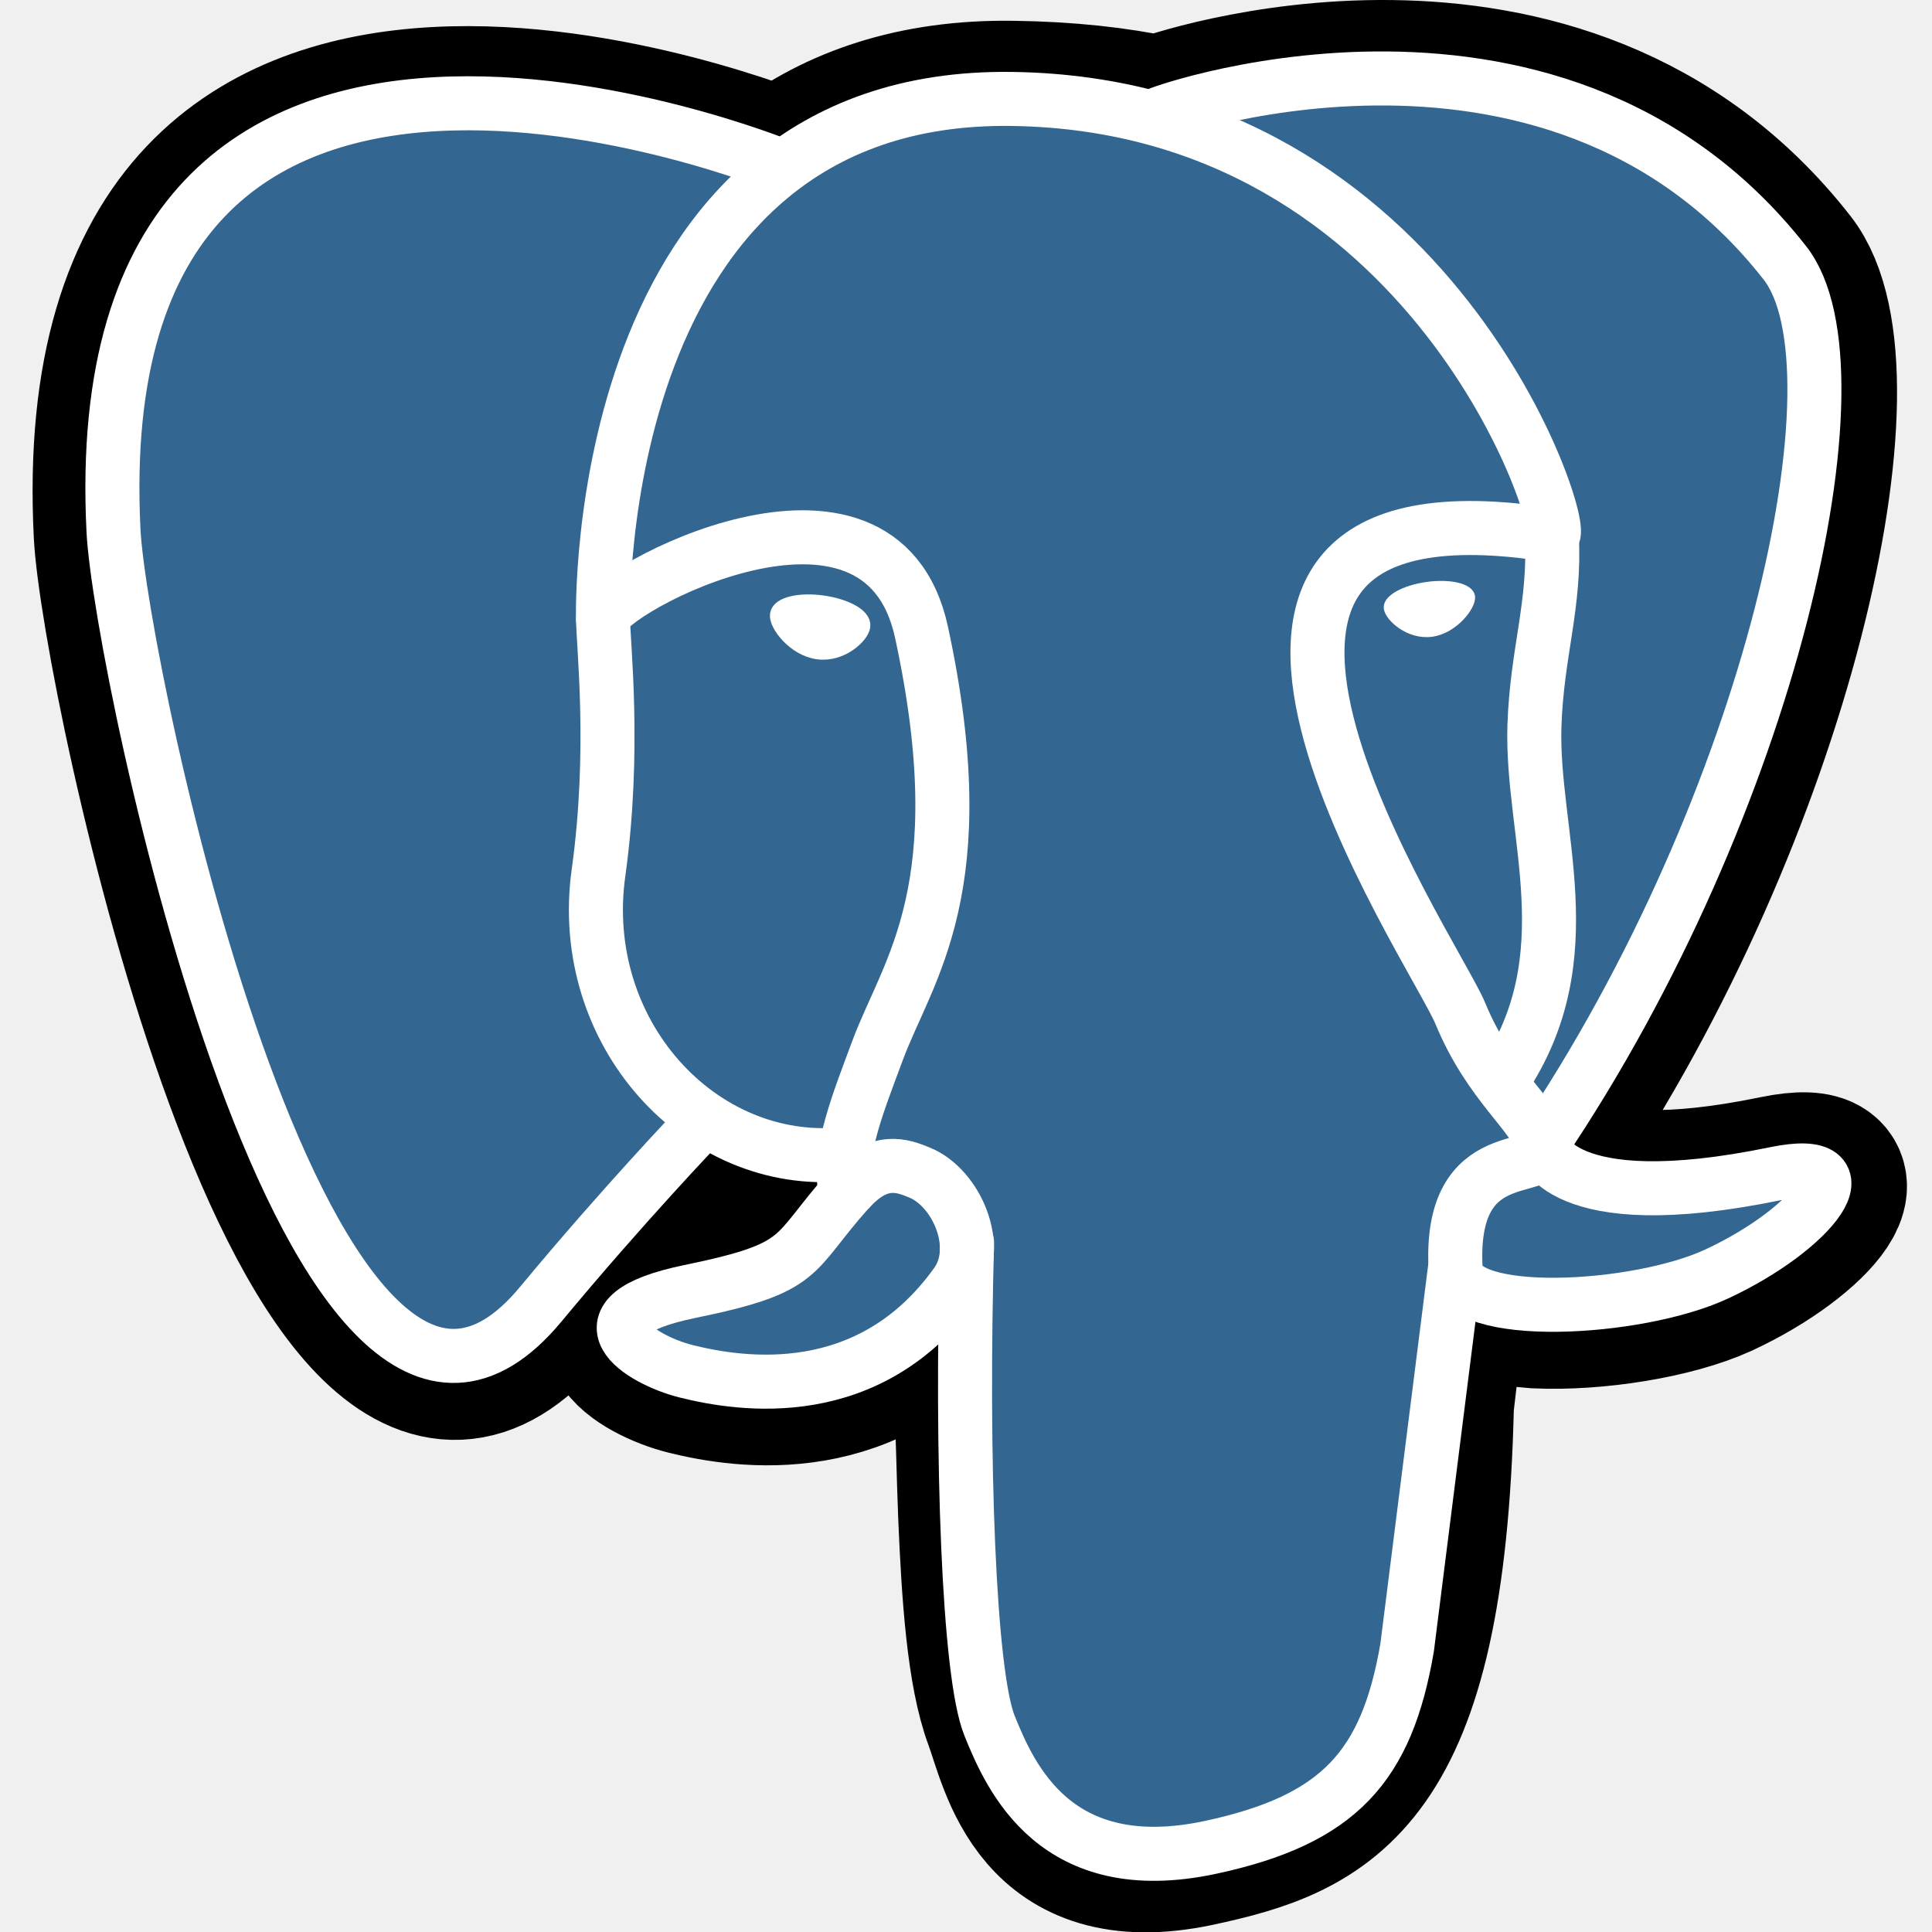
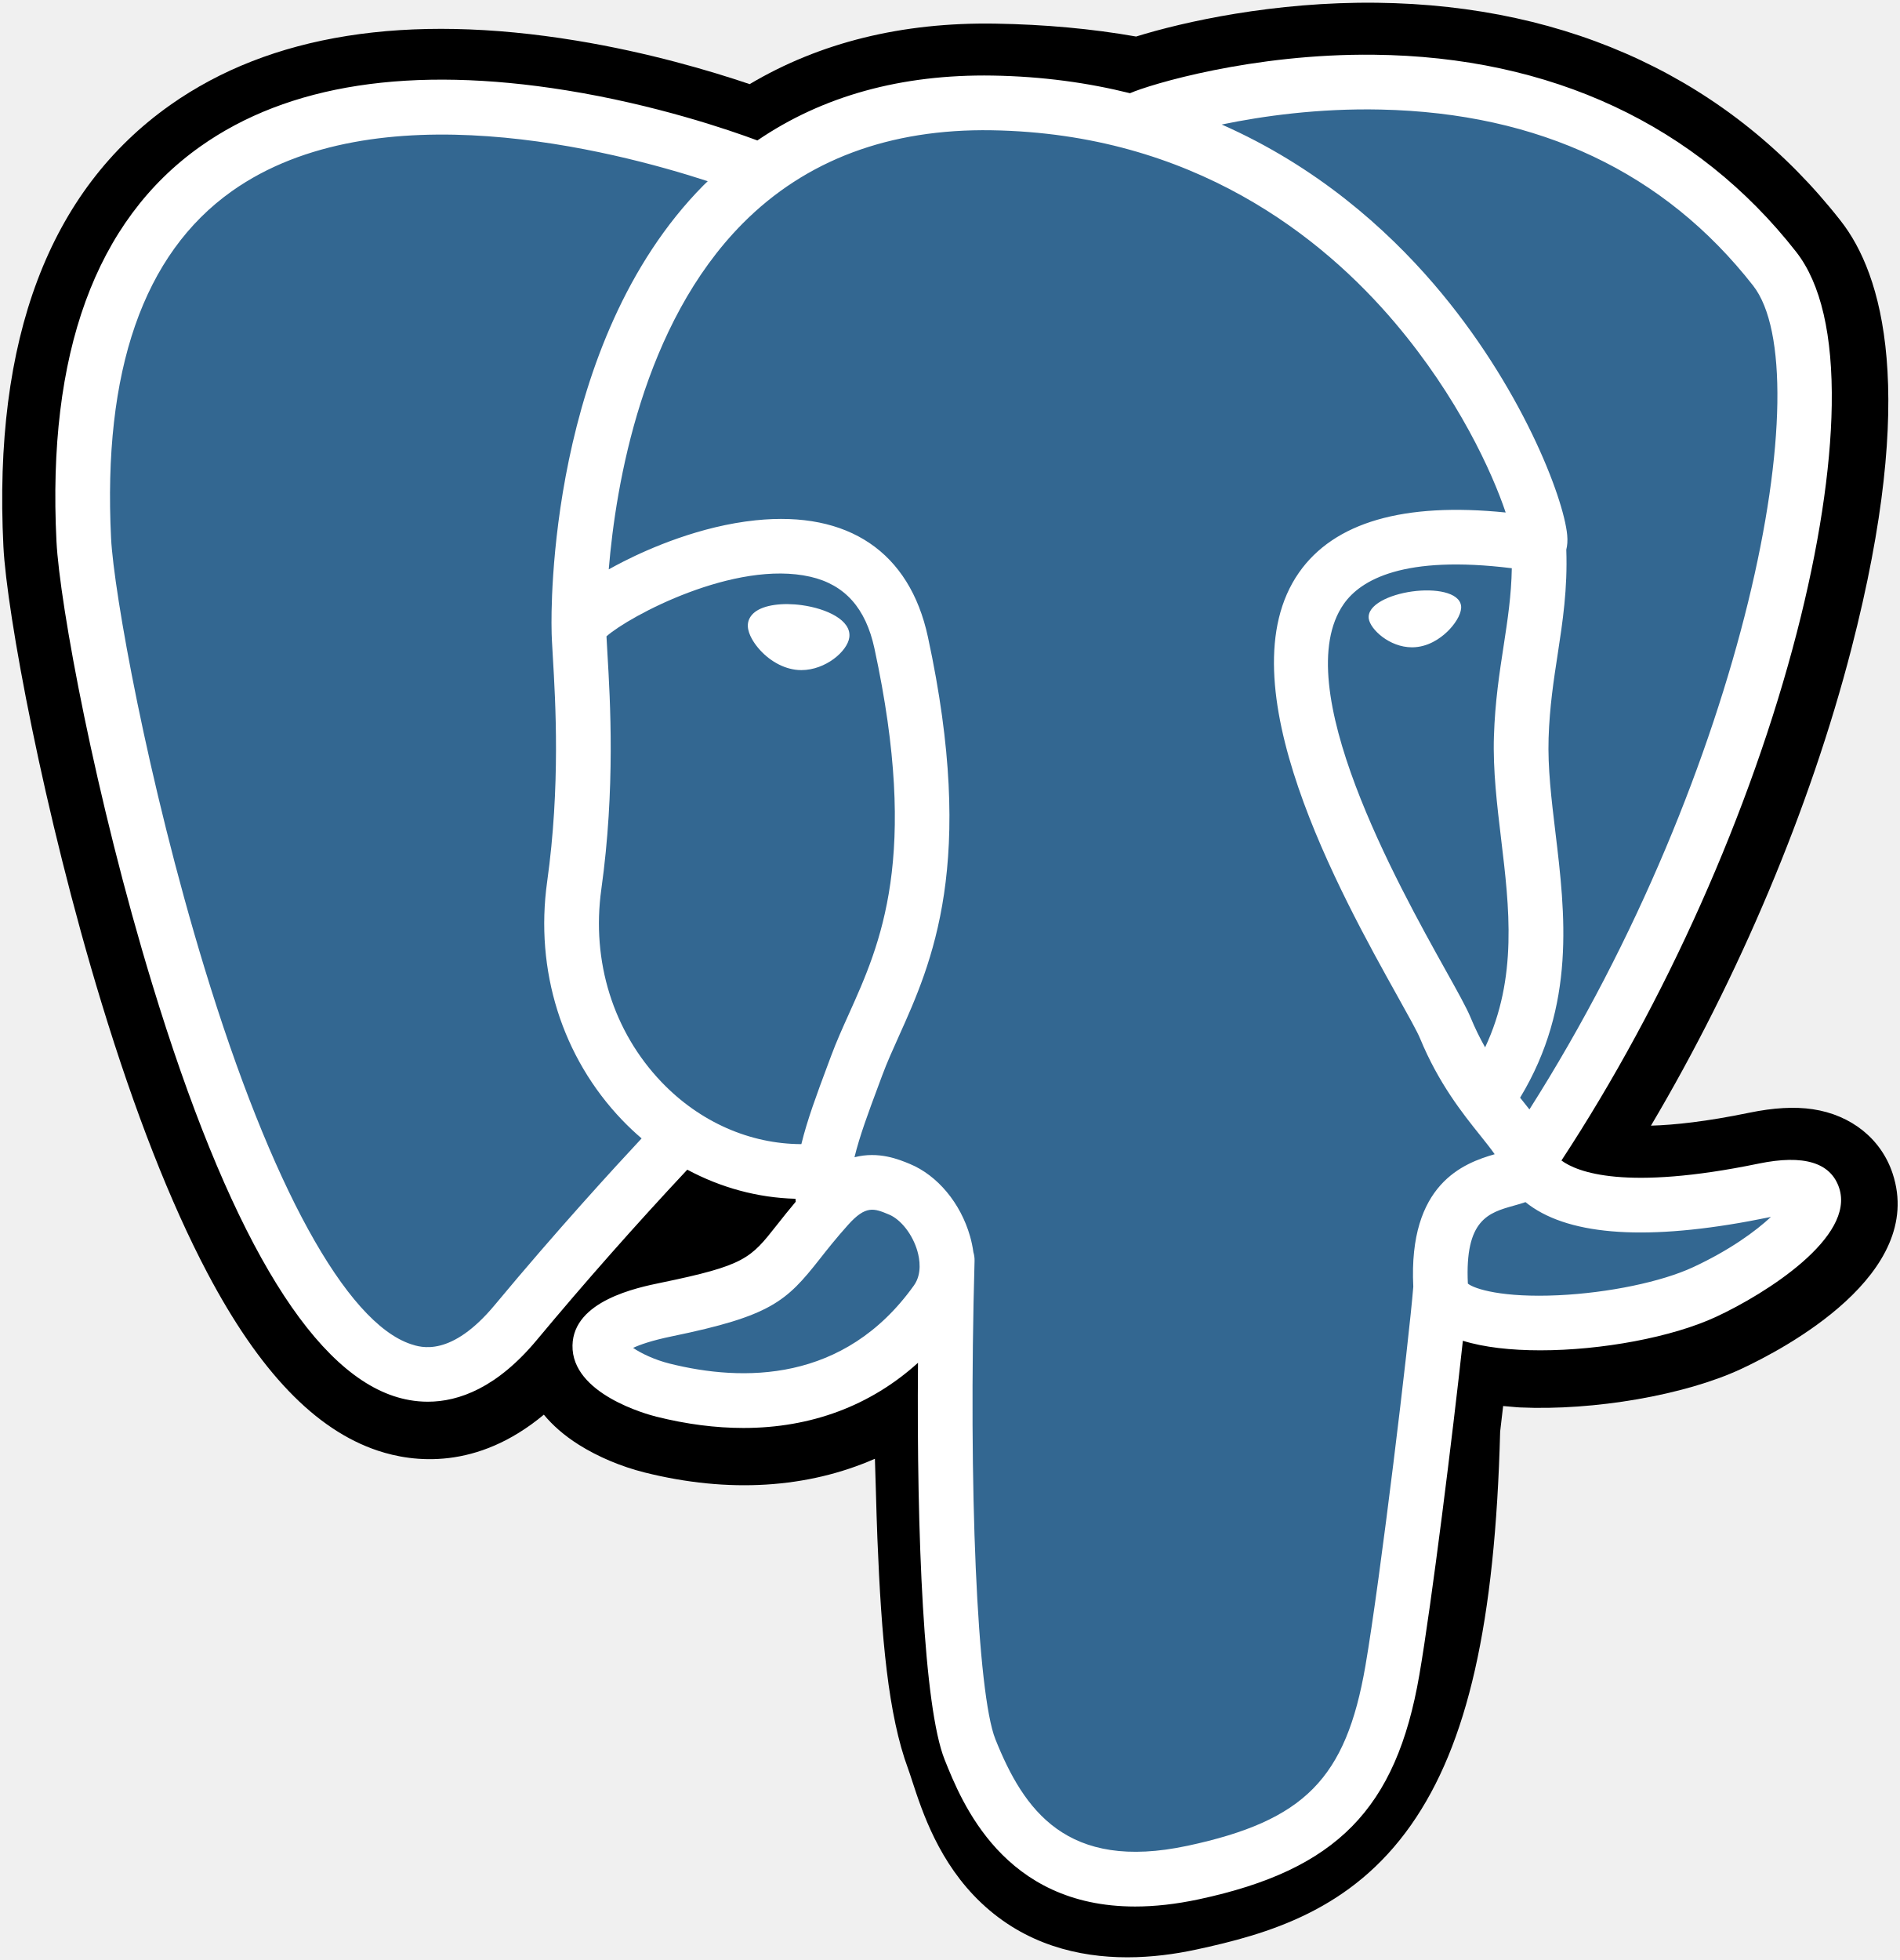
- <svg xmlns="http://www.w3.org/2000/svg" height="64" viewBox="0 0 25.6 25.6" width="64">
-   <style>.B{stroke-linecap:round}.C{stroke-linejoin:round}.D{stroke-linejoin:miter}.E{stroke-width:.716}</style>
-   <g fill="none" stroke="#fff">
-     <path d="M18.983 18.636c.163-1.357.114-1.555 1.124-1.336l.257.023c.777.035 1.793-.125 2.4-.402 1.285-.596 2.047-1.592.78-1.33-2.89.596-3.1-.383-3.1-.383 3.053-4.53 4.33-10.28 3.227-11.687-3.004-3.84-8.205-2.024-8.292-1.976l-.028.005c-.57-.12-1.2-.19-1.93-.2-1.308-.02-2.3.343-3.054.914 0 0-9.277-3.822-8.846 4.807.092 1.836 2.63 13.9 5.66 10.25C8.29 15.987 9.36 14.86 9.36 14.86c.53.353 1.167.533 1.834.468l.052-.044a2.01 2.01 0 0 0 .021.518c-.78.872-.55 1.025-2.11 1.346-1.578.325-.65.904-.046 1.056.734.184 2.432.444 3.58-1.162l-.046.183c.306.245.285 1.76.33 2.842s.116 2.093.337 2.688.48 2.13 2.53 1.7c1.713-.367 3.023-.896 3.143-5.81" fill="#000" stroke="#000" stroke-linecap="butt" stroke-width="2.149" class="D" />
-     <path d="M23.535 15.6c-2.89.596-3.1-.383-3.1-.383 3.053-4.53 4.33-10.28 3.228-11.687-3.004-3.84-8.205-2.023-8.292-1.976l-.028.005a10.31 10.31 0 0 0-1.929-.201c-1.308-.02-2.3.343-3.054.914 0 0-9.278-3.822-8.846 4.807.092 1.836 2.63 13.9 5.66 10.25C8.29 15.987 9.36 14.86 9.36 14.86c.53.353 1.167.533 1.834.468l.052-.044a2.02 2.02 0 0 0 .021.518c-.78.872-.55 1.025-2.11 1.346-1.578.325-.65.904-.046 1.056.734.184 2.432.444 3.58-1.162l-.046.183c.306.245.52 1.593.484 2.815s-.06 2.06.18 2.716.48 2.13 2.53 1.7c1.713-.367 2.6-1.32 2.725-2.906.088-1.128.286-.962.3-1.97l.16-.478c.183-1.53.03-2.023 1.085-1.793l.257.023c.777.035 1.794-.125 2.39-.402 1.285-.596 2.047-1.592.78-1.33z" fill="#336791" stroke="none" />
-     <g class="E">
-       <g class="B">
-         <path d="M12.814 16.467c-.08 2.846.02 5.712.298 6.4s.875 2.05 2.926 1.612c1.713-.367 2.337-1.078 2.607-2.647l.633-5.017M10.356 2.2S1.072-1.596 1.504 7.033c.092 1.836 2.63 13.9 5.66 10.25C8.27 15.95 9.27 14.907 9.27 14.907m6.1-13.4c-.32.1 5.164-2.005 8.282 1.978 1.1 1.407-.175 7.157-3.228 11.687" class="C" />
-         <path d="M20.425 15.17s.2.98 3.1.382c1.267-.262.504.734-.78 1.33-1.054.49-3.418.615-3.457-.06-.1-1.745 1.244-1.215 1.147-1.652-.088-.394-.69-.78-1.086-1.744-.347-.84-4.76-7.29 1.224-6.333.22-.045-1.56-5.7-7.16-5.782S7.99 8.196 7.99 8.196" stroke-linejoin="bevel" />
-       </g>
-       <g class="C">
-         <path d="M11.247 15.768c-.78.872-.55 1.025-2.11 1.346-1.578.325-.65.904-.046 1.056.734.184 2.432.444 3.58-1.163.35-.49-.002-1.27-.482-1.468-.232-.096-.542-.216-.94.23z" />
-         <path d="M11.196 15.753c-.08-.513.168-1.122.433-1.836.398-1.07 1.316-2.14.582-5.537-.547-2.53-4.22-.527-4.22-.184s.166 1.74-.06 3.365c-.297 2.122 1.35 3.916 3.246 3.733" class="B" />
-       </g>
-     </g>
-     <g fill="#fff" class="D">
-       <path d="M10.322 8.145c-.017.117.215.43.516.472s.558-.202.575-.32-.215-.246-.516-.288-.56.02-.575.136z" stroke-width=".239" />
-       <path d="M19.486 7.906c.016.117-.215.43-.516.472s-.56-.202-.575-.32.215-.246.516-.288.56.02.575.136z" stroke-width=".119" />
-     </g>
-     <path d="M20.562 7.095c.05.92-.198 1.545-.23 2.524-.046 1.422.678 3.05-.413 4.68" class="B C E" />
-   </g>
+ <svg xmlns="http://www.w3.org/2000/svg" width="2424" height="2500" viewBox="0 0 256 264" preserveAspectRatio="xMinYMin meet">
+   <path d="M255.008 158.086c-1.535-4.649-5.556-7.887-10.756-8.664-2.452-.366-5.26-.21-8.583.475-5.792 1.195-10.089 1.65-13.225 1.738 11.837-19.985 21.462-42.775 27.003-64.228 8.96-34.689 4.172-50.492-1.423-57.64C233.217 10.847 211.614.683 185.552.372c-13.903-.17-26.108 2.575-32.475 4.549-5.928-1.046-12.302-1.63-18.99-1.738-12.537-.2-23.614 2.533-33.079 8.15-5.24-1.772-13.65-4.27-23.362-5.864-22.842-3.75-41.252-.828-54.718 8.685C6.622 25.672-.937 45.684.461 73.634c.444 8.874 5.408 35.874 13.224 61.48 4.492 14.718 9.282 26.94 14.237 36.33 7.027 13.315 14.546 21.156 22.987 23.972 4.731 1.576 13.327 2.68 22.368-4.85 1.146 1.388 2.675 2.767 4.704 4.048 2.577 1.625 5.728 2.953 8.875 3.74 11.341 2.835 21.964 2.126 31.027-1.848.056 1.612.099 3.152.135 4.482.06 2.157.12 4.272.199 6.25.537 13.374 1.447 23.773 4.143 31.049.148.4.347 1.01.557 1.657 1.345 4.118 3.594 11.012 9.316 16.411 5.925 5.593 13.092 7.308 19.656 7.308 3.292 0 6.433-.432 9.188-1.022 9.82-2.105 20.973-5.311 29.041-16.799 7.628-10.86 11.336-27.217 12.007-52.99.087-.729.167-1.425.244-2.088l.16-1.362 1.797.158.463.031c10.002.456 22.232-1.665 29.743-5.154 5.935-2.754 24.954-12.795 20.476-26.351" />
+   <path d="M237.906 160.722c-29.74 6.135-31.785-3.934-31.785-3.934 31.4-46.593 44.527-105.736 33.2-120.211-30.904-39.485-84.399-20.811-85.292-20.327l-.287.052c-5.876-1.22-12.451-1.946-19.842-2.067-13.456-.22-23.664 3.528-31.41 9.402 0 0-95.43-39.314-90.991 49.444.944 18.882 27.064 142.873 58.218 105.422 11.387-13.695 22.39-25.274 22.39-25.274 5.464 3.63 12.006 5.482 18.864 4.817l.533-.452c-.166 1.7-.09 3.363.213 5.332-8.026 8.967-5.667 10.541-21.711 13.844-16.235 3.346-6.698 9.302-.471 10.86 7.549 1.887 25.013 4.561 36.813-11.958l-.47 1.885c3.144 2.519 5.352 16.383 4.982 28.952-.37 12.568-.617 21.197 1.86 27.937 2.479 6.74 4.948 21.905 26.04 17.386 17.623-3.777 26.756-13.564 28.027-29.89.901-11.606 2.942-9.89 3.07-20.267l1.637-4.912c1.887-15.733.3-20.809 11.157-18.448l2.64.232c7.99.363 18.45-1.286 24.589-4.139 13.218-6.134 21.058-16.377 8.024-13.686h.002" fill="#336791" />
+   <path d="M108.076 81.525c-2.68-.373-5.107-.028-6.335.902-.69.523-.904 1.129-.962 1.546-.154 1.105.62 2.327 1.096 2.957 1.346 1.784 3.312 3.01 5.258 3.28.282.04.563.058.842.058 3.245 0 6.196-2.527 6.456-4.392.325-2.336-3.066-3.893-6.355-4.35M196.86 81.599c-.256-1.831-3.514-2.353-6.606-1.923-3.088.43-6.082 1.824-5.832 3.659.2 1.427 2.777 3.863 5.827 3.863.258 0 .518-.017.78-.054 2.036-.282 3.53-1.575 4.24-2.32 1.08-1.136 1.706-2.402 1.591-3.225" fill="#FFF" />
+   <path d="M247.802 160.025c-1.134-3.429-4.784-4.532-10.848-3.28-18.005 3.716-24.453 1.142-26.57-.417 13.995-21.32 25.508-47.092 31.719-71.137 2.942-11.39 4.567-21.968 4.7-30.59.147-9.463-1.465-16.417-4.789-20.665-13.402-17.125-33.072-26.311-56.882-26.563-16.369-.184-30.199 4.005-32.88 5.183-5.646-1.404-11.801-2.266-18.502-2.376-12.288-.199-22.91 2.743-31.704 8.74-3.82-1.422-13.692-4.811-25.765-6.756-20.872-3.36-37.458-.814-49.294 7.571-14.123 10.006-20.643 27.892-19.38 53.16.425 8.501 5.269 34.653 12.913 59.698 10.062 32.964 21 51.625 32.508 55.464 1.347.449 2.9.763 4.613.763 4.198 0 9.345-1.892 14.7-8.33a529.832 529.832 0 0 1 20.261-22.926c4.524 2.428 9.494 3.784 14.577 3.92.01.133.023.266.035.398a117.66 117.66 0 0 0-2.57 3.175c-3.522 4.471-4.255 5.402-15.592 7.736-3.225.666-11.79 2.431-11.916 8.435-.136 6.56 10.125 9.315 11.294 9.607 4.074 1.02 7.999 1.523 11.742 1.523 9.103 0 17.114-2.992 23.516-8.781-.197 23.386.778 46.43 3.586 53.451 2.3 5.748 7.918 19.795 25.664 19.794 2.604 0 5.47-.303 8.623-.979 18.521-3.97 26.564-12.156 29.675-30.203 1.665-9.645 4.522-32.676 5.866-45.03 2.836.885 6.487 1.29 10.434 1.289 8.232 0 17.731-1.749 23.688-4.514 6.692-3.108 18.768-10.734 16.578-17.36zm-44.106-83.48c-.061 3.647-.563 6.958-1.095 10.414-.573 3.717-1.165 7.56-1.314 12.225-.147 4.54.42 9.26.968 13.825 1.108 9.22 2.245 18.712-2.156 28.078a36.508 36.508 0 0 1-1.95-4.009c-.547-1.326-1.735-3.456-3.38-6.404-6.399-11.476-21.384-38.35-13.713-49.316 2.285-3.264 8.084-6.62 22.64-4.813zm-17.644-61.787c21.334.471 38.21 8.452 50.158 23.72 9.164 11.711-.927 64.998-30.14 110.969a171.33 171.33 0 0 0-.886-1.117l-.37-.462c7.549-12.467 6.073-24.802 4.759-35.738-.54-4.488-1.05-8.727-.92-12.709.134-4.22.692-7.84 1.232-11.34.663-4.313 1.338-8.776 1.152-14.037.139-.552.195-1.204.122-1.978-.475-5.045-6.235-20.144-17.975-33.81-6.422-7.475-15.787-15.84-28.574-21.482 5.5-1.14 13.021-2.203 21.442-2.016zM66.674 175.778c-5.9 7.094-9.974 5.734-11.314 5.288-8.73-2.912-18.86-21.364-27.791-50.624-7.728-25.318-12.244-50.777-12.602-57.916-1.128-22.578 4.345-38.313 16.268-46.769 19.404-13.76 51.306-5.524 64.125-1.347-.184.182-.376.352-.558.537-21.036 21.244-20.537 57.54-20.485 59.759-.002.856.07 2.068.168 3.735.362 6.105 1.036 17.467-.764 30.334-1.672 11.957 2.014 23.66 10.111 32.109a36.275 36.275 0 0 0 2.617 2.468c-3.604 3.86-11.437 12.396-19.775 22.426zm22.479-29.993c-6.526-6.81-9.49-16.282-8.133-25.99 1.9-13.592 1.199-25.43.822-31.79-.053-.89-.1-1.67-.127-2.285 3.073-2.725 17.314-10.355 27.47-8.028 4.634 1.061 7.458 4.217 8.632 9.645 6.076 28.103.804 39.816-3.432 49.229-.873 1.939-1.698 3.772-2.402 5.668l-.546 1.466c-1.382 3.706-2.668 7.152-3.465 10.424-6.938-.02-13.687-2.984-18.819-8.34zm1.065 37.9c-2.026-.506-3.848-1.385-4.917-2.114.893-.42 2.482-.992 5.238-1.56 13.337-2.745 15.397-4.683 19.895-10.394 1.031-1.31 2.2-2.794 3.819-4.602l.002-.002c2.411-2.7 3.514-2.242 5.514-1.412 1.621.67 3.2 2.702 3.84 4.938.303 1.056.643 3.06-.47 4.62-9.396 13.156-23.088 12.987-32.921 10.526zm69.799 64.952c-16.316 3.496-22.093-4.829-25.9-14.346-2.457-6.144-3.665-33.85-2.808-64.447.011-.407-.047-.8-.159-1.17a15.444 15.444 0 0 0-.456-2.162c-1.274-4.452-4.379-8.176-8.104-9.72-1.48-.613-4.196-1.738-7.46-.903.696-2.868 1.903-6.107 3.212-9.614l.549-1.475c.618-1.663 1.394-3.386 2.214-5.21 4.433-9.848 10.504-23.337 3.915-53.81-2.468-11.414-10.71-16.988-23.204-15.693-7.49.775-14.343 3.797-17.761 5.53-.735.372-1.407.732-2.035 1.082.954-11.5 4.558-32.992 18.04-46.59 8.489-8.56 19.794-12.788 33.568-12.56 27.14.444 44.544 14.372 54.366 25.979 8.464 10.001 13.047 20.076 14.876 25.51-13.755-1.399-23.11 1.316-27.852 8.096-10.317 14.748 5.644 43.372 13.315 57.129 1.407 2.521 2.621 4.7 3.003 5.626 2.498 6.054 5.732 10.096 8.093 13.046.724.904 1.426 1.781 1.96 2.547-4.166 1.201-11.649 3.976-10.967 17.847-.55 6.96-4.461 39.546-6.448 51.059-2.623 15.21-8.22 20.875-23.957 24.25zm68.104-77.936c-4.26 1.977-11.389 3.46-18.161 3.779-7.48.35-11.288-.838-12.184-1.569-.42-8.644 2.797-9.547 6.202-10.503.535-.15 1.057-.297 1.561-.473.313.255.656.508 1.032.756 6.012 3.968 16.735 4.396 31.874 1.271l.166-.033c-2.042 1.909-5.536 4.471-10.49 6.772z" fill="#FFF" />
</svg>
